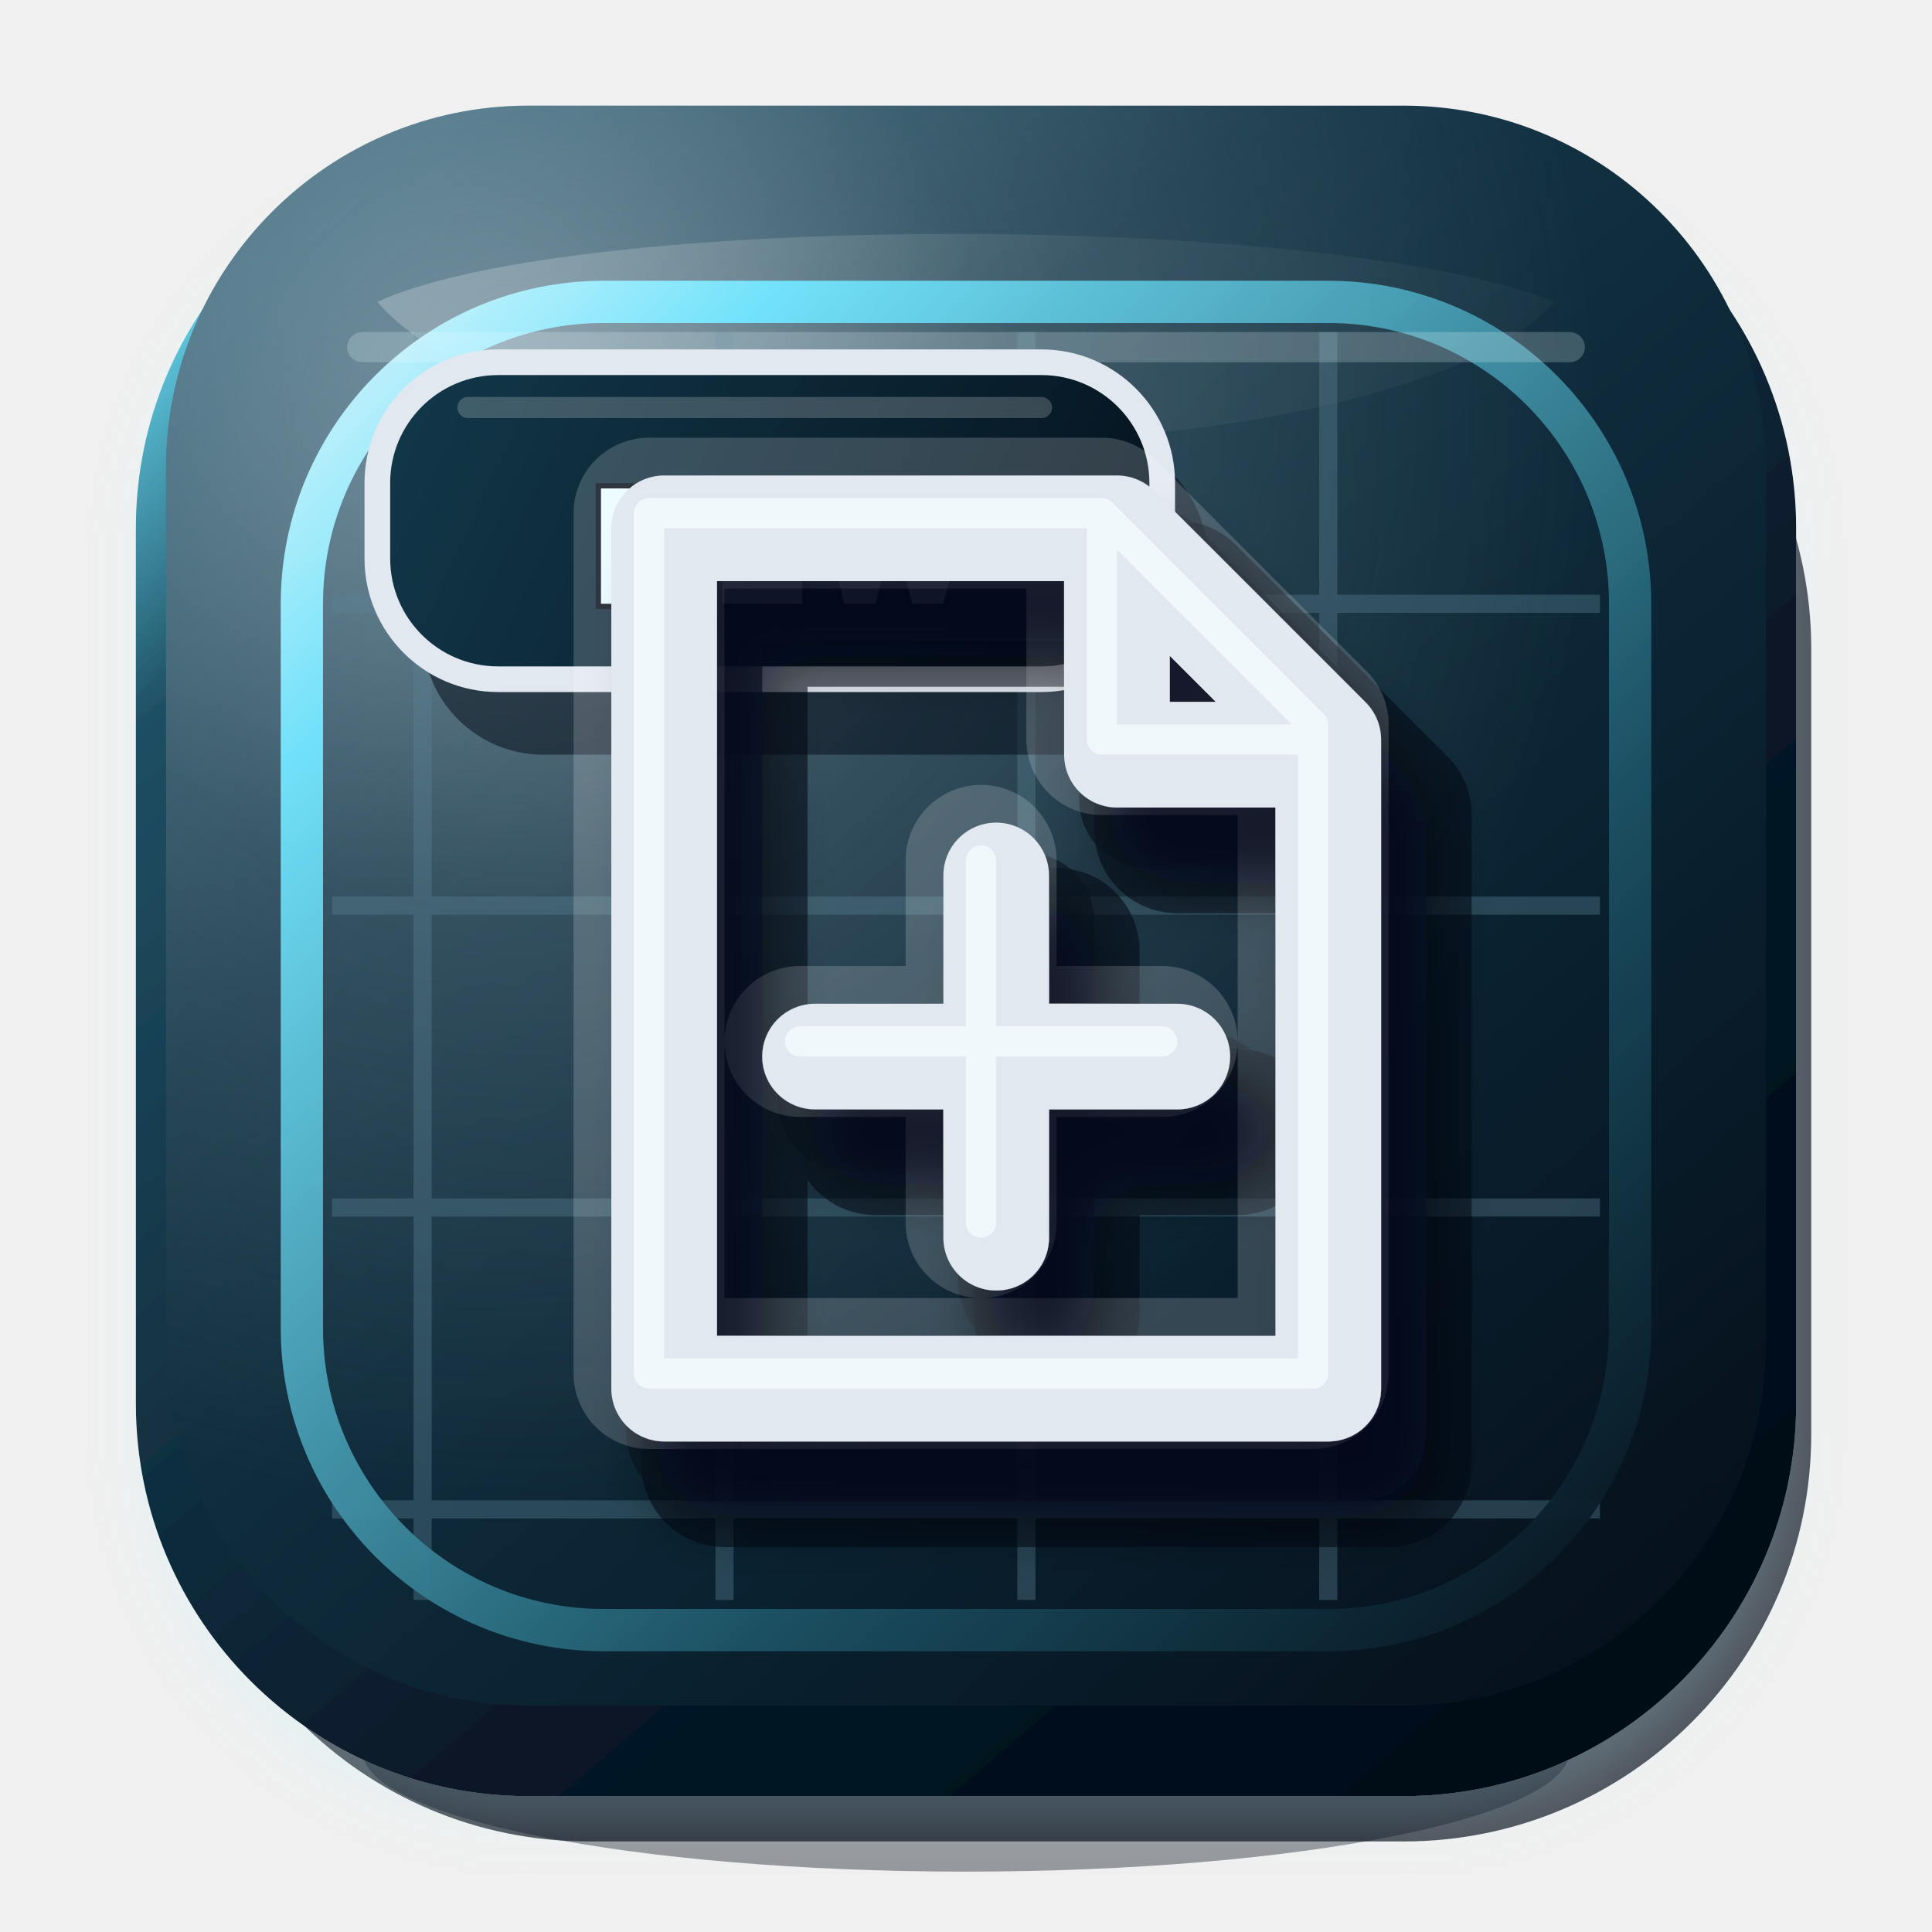
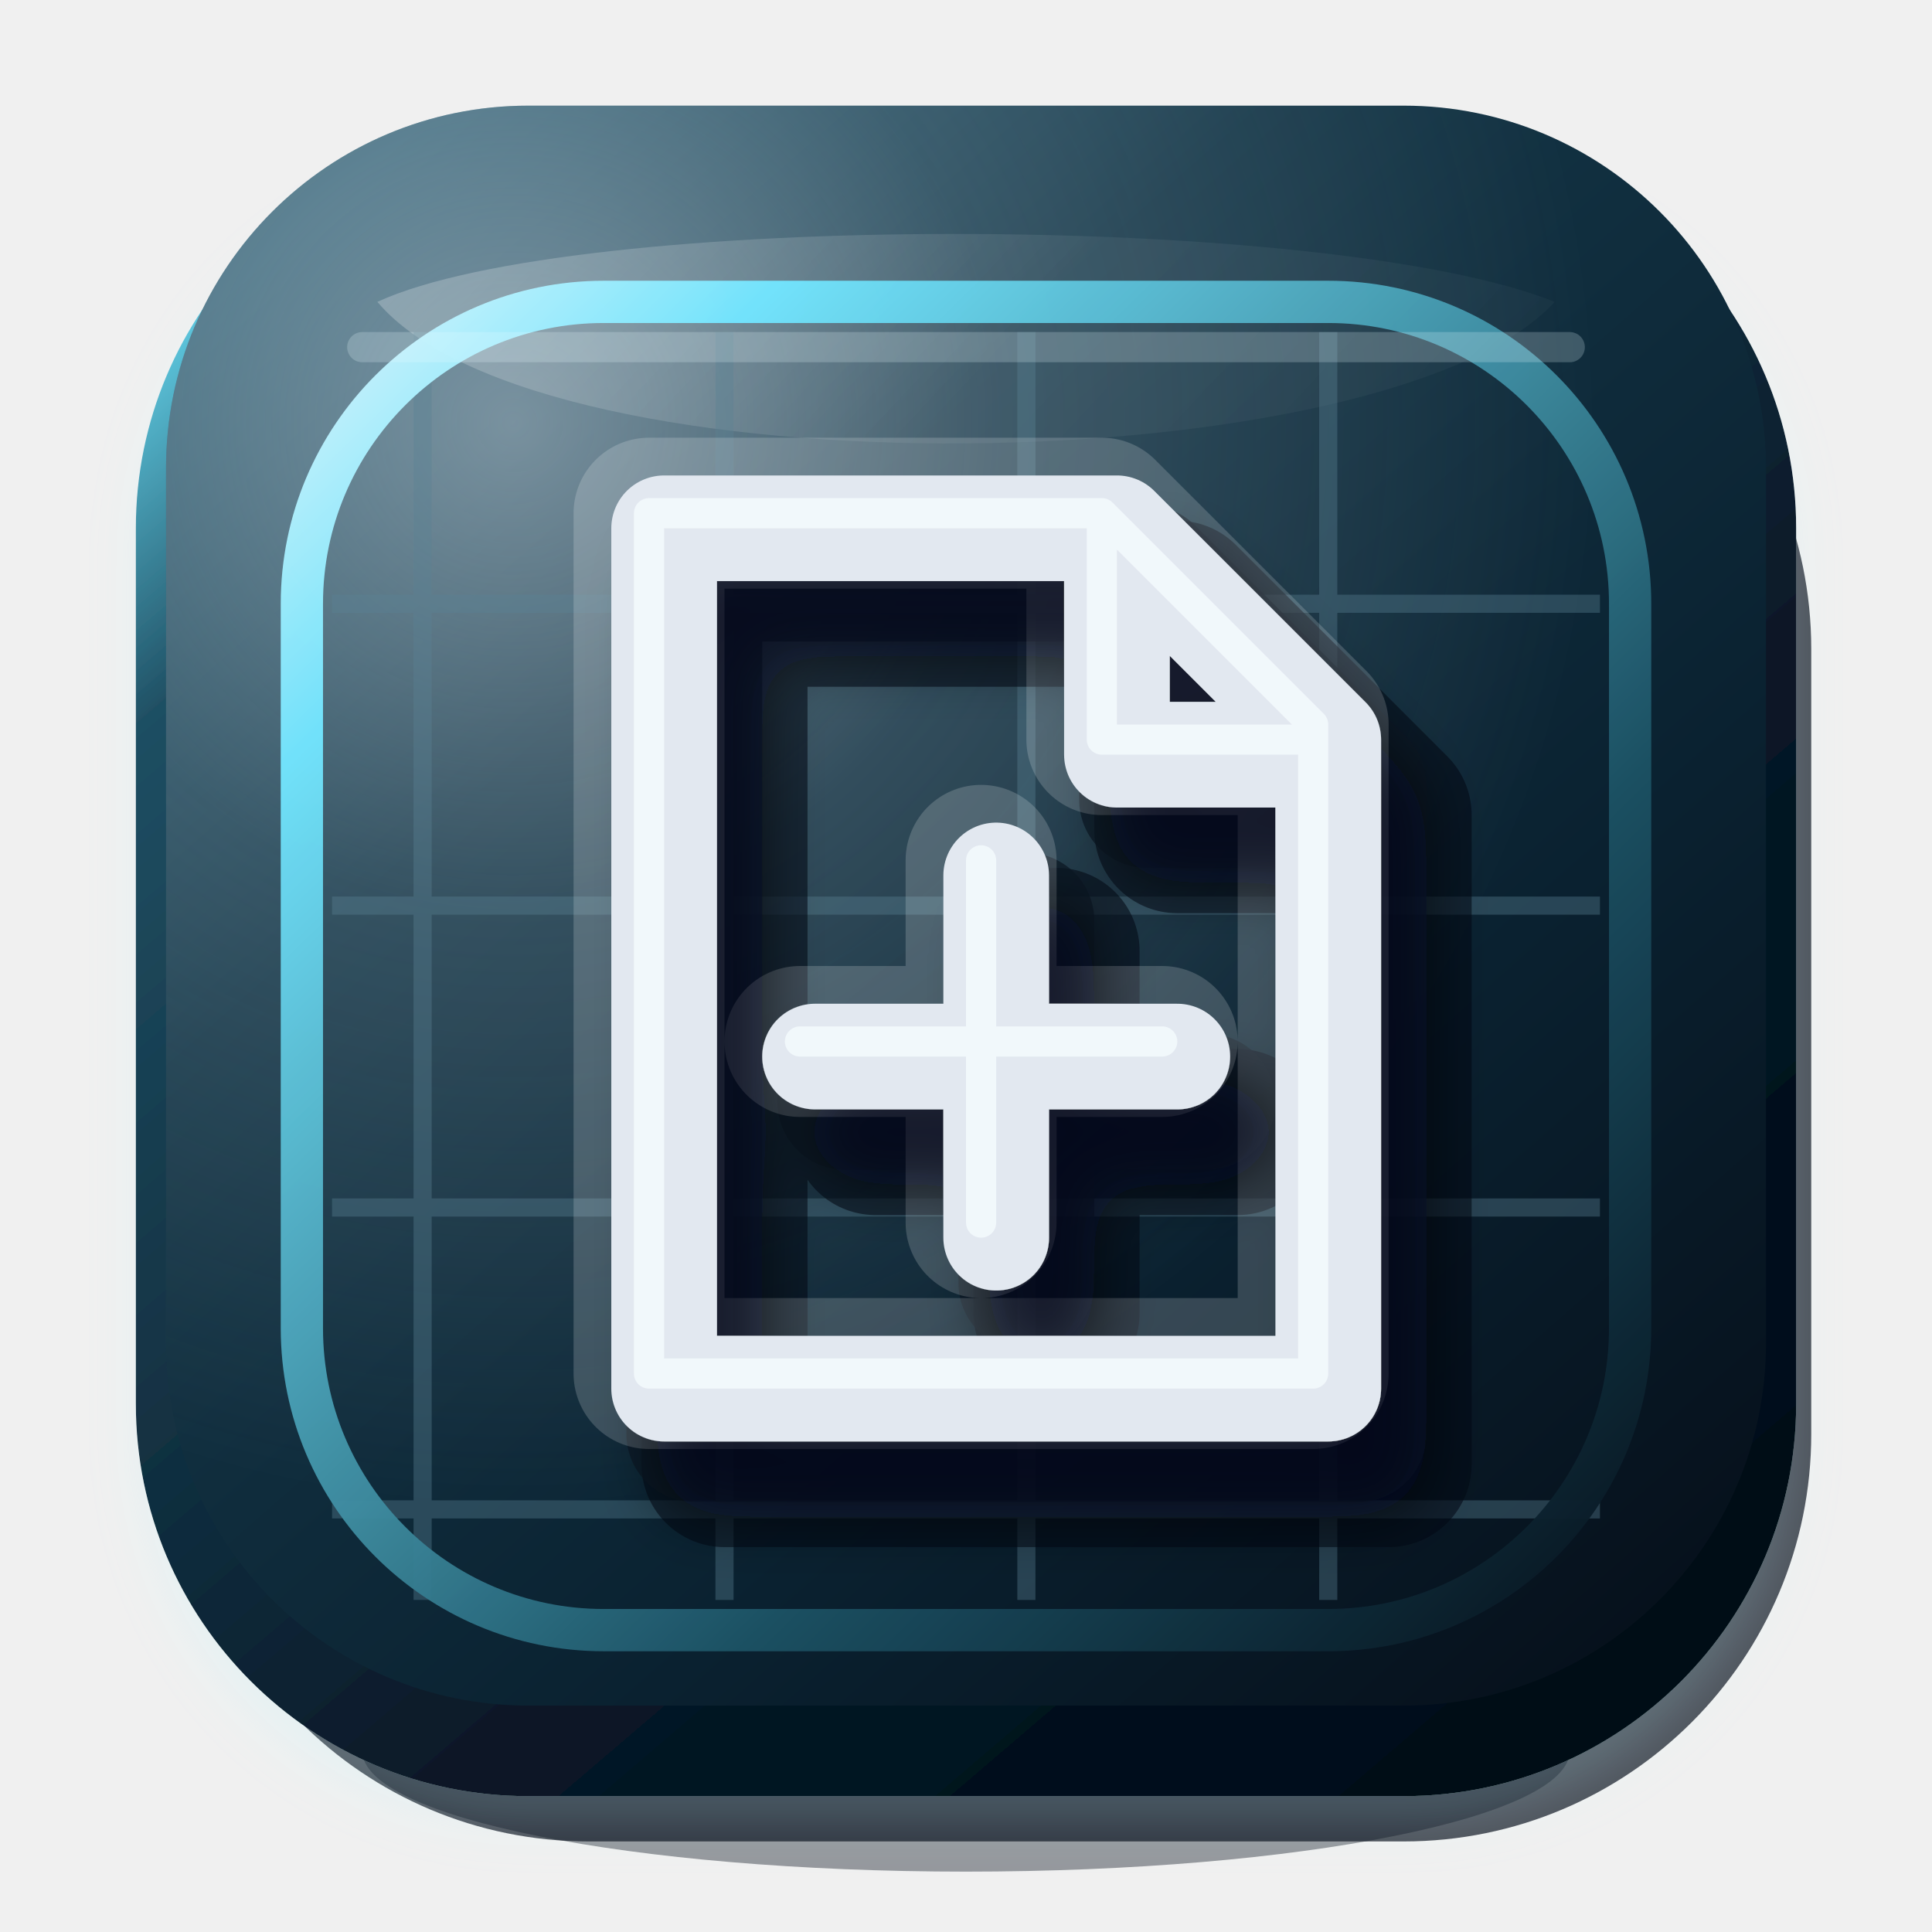
- <svg xmlns="http://www.w3.org/2000/svg" width="128" height="128" viewBox="0 0 128 128">
+ <svg xmlns="http://www.w3.org/2000/svg" width="128" height="128" viewBox="0 0 128 128" overflow="hidden">
  <defs>
    <linearGradient id="edge" x1="18" y1="10" x2="112" y2="120" gradientUnits="userSpaceOnUse">
      <stop offset="0" stop-color="#6ee7ff" />
      <stop offset="0.16" stop-color="#1f4f63" />
      <stop offset="0.62" stop-color="#071827" />
      <stop offset="1" stop-color="#020814" />
    </linearGradient>
    <linearGradient id="face" x1="22" y1="13" x2="108" y2="111" gradientUnits="userSpaceOnUse">
      <stop offset="0" stop-color="#2b5b6f" />
      <stop offset="0.28" stop-color="#143647" />
      <stop offset="0.68" stop-color="#0a2130" />
      <stop offset="1" stop-color="#06101b" />
-     </linearGradient>
-     <linearGradient id="badge" x1="26" y1="24" x2="78" y2="48" gradientUnits="userSpaceOnUse">
-       <stop offset="0" stop-color="#12384a" />
-       <stop offset="1" stop-color="#04101b" />
    </linearGradient>
    <linearGradient id="rim" x1="20" y1="18" x2="108" y2="108" gradientUnits="userSpaceOnUse">
      <stop offset="0" stop-color="#e8fbff" />
      <stop offset="0.18" stop-color="#72e6ff" />
      <stop offset="0.68" stop-color="#1c5264" />
      <stop offset="1" stop-color="#06111d" />
    </linearGradient>
    <radialGradient id="glow" cx="34" cy="28" r="72" gradientUnits="userSpaceOnUse">
      <stop offset="0" stop-color="#e2e8f0" stop-opacity="0.46" />
      <stop offset="0.45" stop-color="#e2e8f0" stop-opacity="0.16" />
      <stop offset="1" stop-color="#e2e8f0" stop-opacity="0" />
    </radialGradient>
    <linearGradient id="shine" x1="24" y1="16" x2="86" y2="74" gradientUnits="userSpaceOnUse">
      <stop offset="0" stop-color="#ffffff" stop-opacity="0.36" />
      <stop offset="0.42" stop-color="#ffffff" stop-opacity="0.08" />
      <stop offset="1" stop-color="#ffffff" stop-opacity="0" />
    </linearGradient>
    <filter id="plateShadow" x="-28%" y="-26%" width="156%" height="166%">
      <feDropShadow dx="0" dy="15" stdDeviation="9" flood-color="#000814" flood-opacity="0.48" />
      <feDropShadow dx="0" dy="2" stdDeviation="1.5" flood-color="#b7f5ff" flood-opacity="0.18" />
    </filter>
    <filter id="glyphLift" x="-28%" y="-28%" width="156%" height="156%">
      <feDropShadow dx="3" dy="5" stdDeviation="2" flood-color="#000814" flood-opacity="0.62" />
    </filter>
  </defs>
  <ellipse cx="64" cy="116" rx="40" ry="8" fill="#000814" opacity="0.38" />
  <rect x="12" y="16" width="108" height="106" rx="27" fill="#020814" opacity="0.68" />
  <rect x="9" y="9" width="110" height="110" rx="26" fill="url(#edge)" filter="url(#plateShadow)" />
  <rect x="11" y="7" width="106" height="106" rx="24" fill="url(#face)" />
  <rect x="11" y="7" width="106" height="106" rx="24" fill="url(#glow)" />
  <path d="M25 20c13-6 63-6 78 0c-11 12-67 13-78 0z" fill="url(#shine)" opacity="0.72" />
  <path d="M28 22v84M48 22v84M68 22v84M88 22v84M22 40h84M22 60h84M22 80h84M22 100h84" fill="none" stroke="#5a8294" stroke-width="1.2" opacity="0.38" />
  <rect x="20" y="20" width="88" height="88" rx="20" fill="none" stroke="url(#rim)" stroke-width="2.8" opacity="0.96" />
  <path d="M24 23h80" fill="none" stroke="#e8fbff" stroke-width="2" stroke-linecap="round" opacity="0.22" />
-   <rect x="28" y="29" width="52" height="21" rx="8" fill="#020814" opacity="0.5" />
-   <rect x="25" y="24" width="52" height="21" rx="8" fill="url(#badge)" stroke="#e2e8f0" stroke-width="1.7" />
-   <path d="M31 27h38" fill="none" stroke="#ffffff" stroke-width="1.4" stroke-linecap="round" opacity="0.2" />
-   <text x="52" y="40" text-anchor="middle" font-family="Cantarell, Inter, Arial, sans-serif" font-size="10.5" font-weight="800" fill="#e8fbff" stroke="#000814" stroke-width="0.7" paint-order="stroke">NEW</text>
  <path d="M44 35h30l14 14v43H44zM74 35v15h14M54 70h24M66 58v24" fill="none" stroke="#020814" stroke-width="11" stroke-linecap="round" stroke-linejoin="round" opacity="0.58" transform="translate(4 5)" />
  <path d="M44 35h30l14 14v43H44zM74 35v15h14M54 70h24M66 58v24" fill="none" stroke="#0b1724" stroke-width="9" stroke-linecap="round" stroke-linejoin="round" opacity="0.72" transform="translate(2 3)" />
  <path d="M44 35h30l14 14v43H44zM74 35v15h14M54 70h24M66 58v24" fill="none" stroke="#ffffff" stroke-width="10" stroke-linecap="round" stroke-linejoin="round" opacity="0.18" transform="translate(-1 -1)" />
  <path d="M44 35h30l14 14v43H44zM74 35v15h14M54 70h24M66 58v24" fill="none" stroke="#e2e8f0" stroke-width="7" stroke-linecap="round" stroke-linejoin="round" filter="url(#glyphLift)" />
  <path d="M44 35h30l14 14v43H44zM74 35v15h14M54 70h24M66 58v24" fill="none" stroke="#f7fdff" stroke-width="2" stroke-linecap="round" stroke-linejoin="round" opacity="0.72" transform="translate(-1 -1)" />
</svg>
